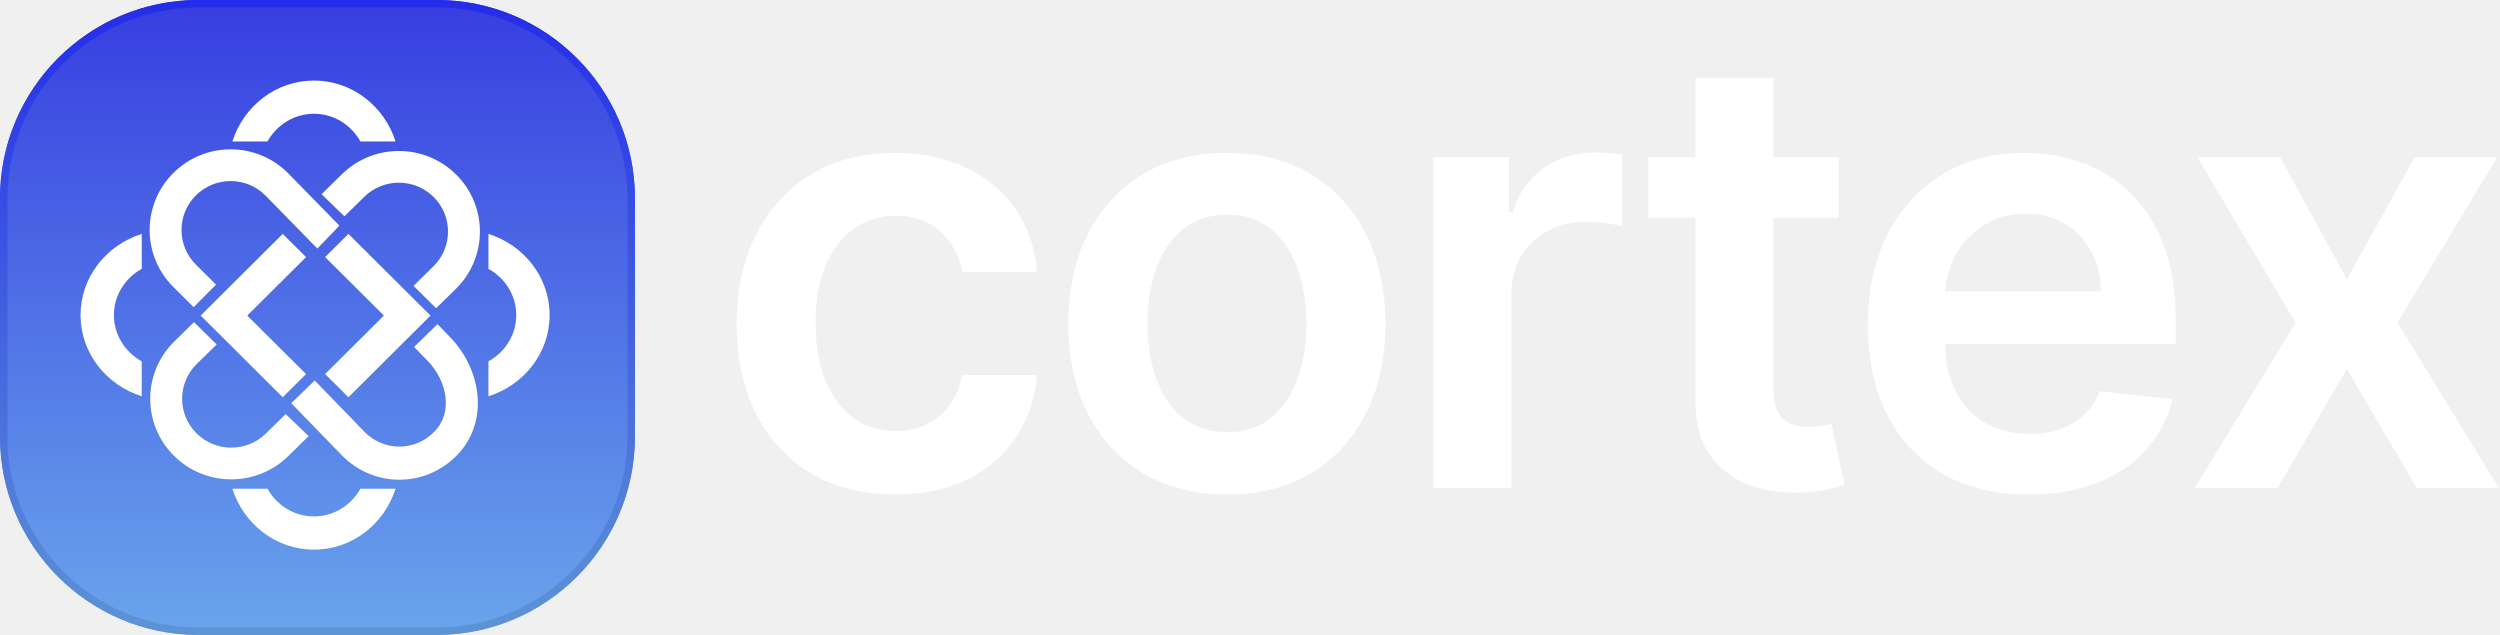
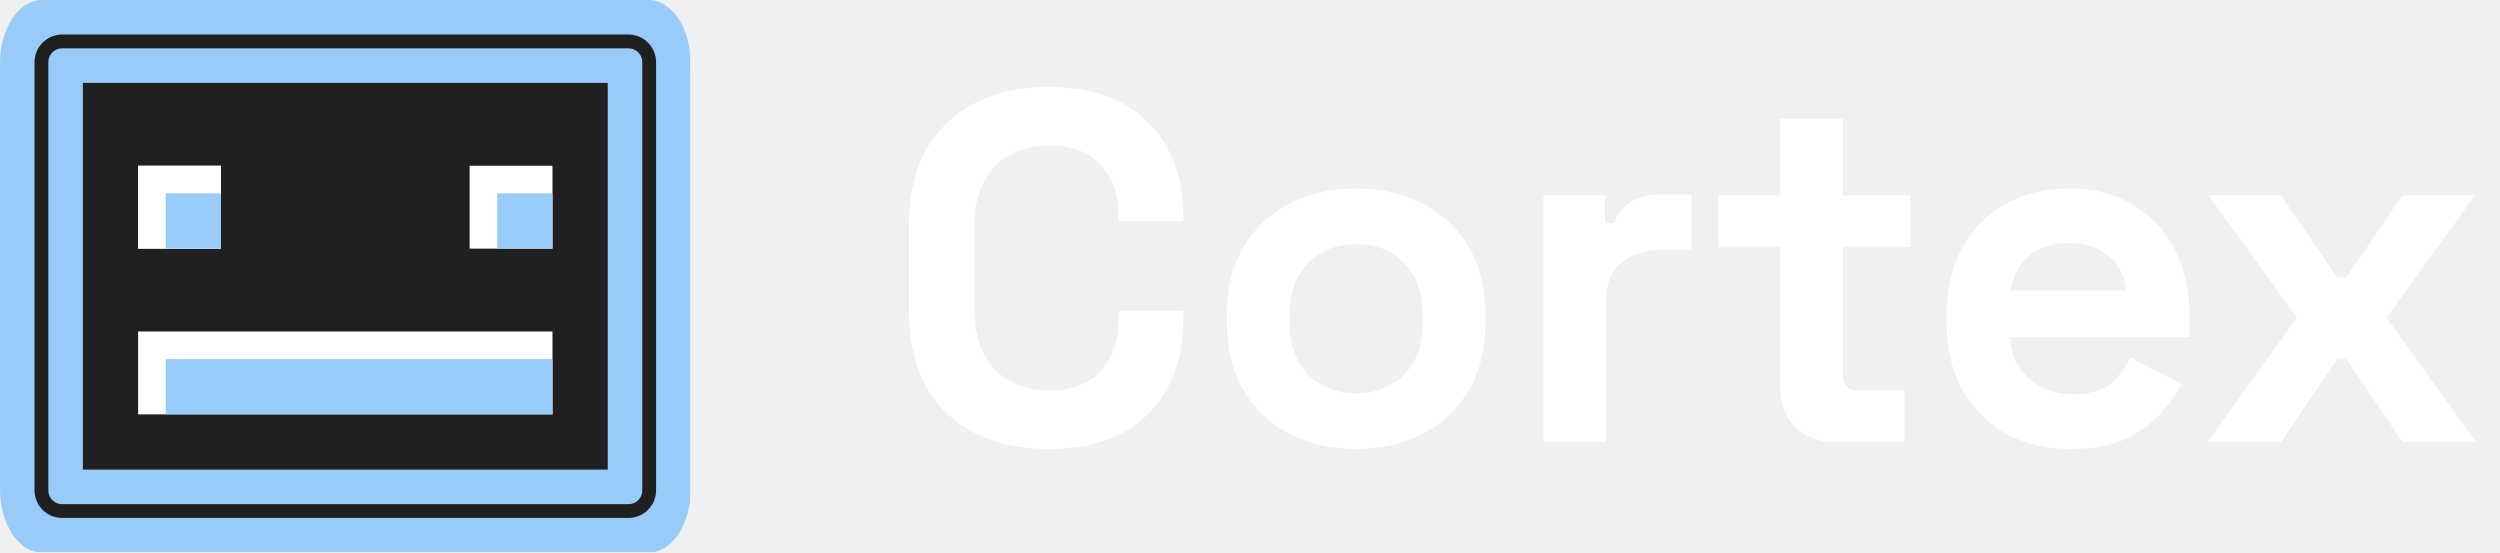
- <svg xmlns="http://www.w3.org/2000/svg" width="189" height="48" viewBox="0 0 189 48" fill="none">
-   <path d="M172.374 11.886L177.421 21.118L182.55 11.886H188.786L181.247 24.391L188.916 36.895H182.713L177.421 27.892L172.178 36.895H165.926L173.546 24.391L166.121 11.886H172.374Z" fill="white" />
-   <path d="M153.359 37.384C150.851 37.384 148.686 36.863 146.862 35.821C145.05 34.768 143.655 33.281 142.678 31.36C141.701 29.427 141.212 27.153 141.212 24.537C141.212 21.965 141.701 19.707 142.678 17.764C143.666 15.81 145.044 14.29 146.813 13.205C148.583 12.108 150.662 11.56 153.05 11.56C154.591 11.56 156.046 11.81 157.413 12.309C158.792 12.798 160.008 13.558 161.06 14.589C162.124 15.62 162.96 16.933 163.568 18.529C164.176 20.114 164.48 22.003 164.48 24.195V26.003H143.98V22.03H158.83C158.819 20.901 158.575 19.897 158.097 19.018C157.619 18.128 156.952 17.427 156.094 16.917C155.248 16.407 154.26 16.152 153.131 16.152C151.926 16.152 150.868 16.445 149.956 17.031C149.044 17.607 148.333 18.366 147.823 19.311C147.324 20.244 147.069 21.27 147.058 22.388V25.856C147.058 27.311 147.324 28.559 147.856 29.601C148.387 30.632 149.131 31.425 150.086 31.978C151.041 32.521 152.159 32.792 153.44 32.792C154.298 32.792 155.074 32.673 155.769 32.434C156.463 32.184 157.066 31.821 157.576 31.343C158.086 30.866 158.472 30.274 158.732 29.569L164.235 30.187C163.888 31.642 163.226 32.912 162.249 33.997C161.283 35.072 160.046 35.908 158.537 36.505C157.028 37.091 155.302 37.384 153.359 37.384Z" fill="white" />
-   <path d="M139.002 11.886V16.445H124.625V11.886H139.002ZM128.174 5.894H134.068V29.373C134.068 30.166 134.188 30.773 134.426 31.197C134.676 31.609 135.002 31.892 135.403 32.043C135.805 32.195 136.25 32.271 136.738 32.271C137.108 32.271 137.444 32.244 137.748 32.19C138.063 32.136 138.302 32.087 138.464 32.043L139.458 36.651C139.143 36.76 138.692 36.879 138.106 37.01C137.531 37.14 136.825 37.216 135.99 37.237C134.513 37.281 133.184 37.058 132 36.57C130.817 36.071 129.878 35.3 129.184 34.258C128.5 33.216 128.163 31.913 128.174 30.35V5.894Z" fill="white" />
-   <path d="M108.366 36.895V11.886H114.081V16.054H114.342C114.798 14.611 115.579 13.498 116.686 12.716C117.804 11.924 119.08 11.528 120.513 11.528C120.838 11.528 121.202 11.544 121.604 11.577C122.016 11.598 122.358 11.636 122.629 11.691V17.113C122.38 17.026 121.984 16.95 121.441 16.885C120.909 16.809 120.393 16.771 119.894 16.771C118.819 16.771 117.853 17.004 116.996 17.471C116.149 17.927 115.482 18.562 114.993 19.376C114.505 20.19 114.26 21.129 114.26 22.193V36.895H108.366Z" fill="white" />
-   <path d="M92.757 37.384C90.314 37.384 88.198 36.847 86.407 35.772C84.616 34.697 83.226 33.194 82.238 31.262C81.261 29.33 80.773 27.072 80.773 24.488C80.773 21.905 81.261 19.642 82.238 17.699C83.226 15.756 84.616 14.247 86.407 13.172C88.198 12.098 90.314 11.56 92.757 11.56C95.199 11.56 97.316 12.098 99.107 13.172C100.898 14.247 102.282 15.756 103.259 17.699C104.246 19.642 104.74 21.905 104.74 24.488C104.74 27.072 104.246 29.33 103.259 31.262C102.282 33.194 100.898 34.697 99.107 35.772C97.316 36.847 95.199 37.384 92.757 37.384ZM92.789 32.662C94.114 32.662 95.221 32.298 96.111 31.571C97.001 30.833 97.663 29.845 98.097 28.608C98.542 27.37 98.765 25.992 98.765 24.472C98.765 22.942 98.542 21.558 98.097 20.32C97.663 19.072 97.001 18.079 96.111 17.341C95.221 16.602 94.114 16.233 92.789 16.233C91.432 16.233 90.303 16.602 89.403 17.341C88.512 18.079 87.845 19.072 87.4 20.32C86.966 21.558 86.749 22.942 86.749 24.472C86.749 25.992 86.966 27.37 87.4 28.608C87.845 29.845 88.512 30.833 89.403 31.571C90.303 32.298 91.432 32.662 92.789 32.662Z" fill="white" />
-   <path d="M67.668 37.384C65.172 37.384 63.028 36.836 61.237 35.739C59.457 34.643 58.084 33.129 57.117 31.197C56.162 29.254 55.685 27.018 55.685 24.488C55.685 21.948 56.173 19.707 57.15 17.764C58.127 15.81 59.505 14.29 61.286 13.205C63.077 12.108 65.193 11.56 67.636 11.56C69.666 11.56 71.462 11.935 73.025 12.684C74.599 13.422 75.853 14.47 76.786 15.826C77.72 17.172 78.252 18.746 78.382 20.548H72.748C72.52 19.343 71.978 18.339 71.12 17.536C70.273 16.722 69.139 16.315 67.717 16.315C66.512 16.315 65.454 16.64 64.542 17.292C63.63 17.932 62.919 18.855 62.409 20.06C61.91 21.265 61.66 22.708 61.66 24.391C61.66 26.095 61.91 27.56 62.409 28.787C62.908 30.003 63.609 30.942 64.51 31.604C65.421 32.255 66.49 32.581 67.717 32.581C68.585 32.581 69.362 32.418 70.046 32.092C70.74 31.756 71.321 31.273 71.788 30.643C72.254 30.014 72.575 29.248 72.748 28.347H78.382C78.241 30.117 77.72 31.685 76.819 33.053C75.918 34.41 74.691 35.474 73.139 36.244C71.587 37.004 69.763 37.384 67.668 37.384Z" fill="white" />
-   <path d="M0 15C0 6.716 6.716 0 15 0H33C41.284 0 48 6.716 48 15V33C48 41.284 41.284 48 33 48H15C6.716 48 0 41.284 0 33V15Z" fill="url(#paint0_linear_12_974)" />
-   <path fill-rule="evenodd" clip-rule="evenodd" d="M33 0.562H15C7.026 0.562 0.562 7.026 0.562 15V33C0.562 40.974 7.026 47.438 15 47.438H33C40.974 47.438 47.438 40.974 47.438 33V15C47.438 7.026 40.974 0.562 33 0.562ZM15 0C6.716 0 0 6.716 0 15V33C0 41.284 6.716 48 15 48H33C41.284 48 48 41.284 48 33V15C48 6.716 41.284 0 33 0H15Z" fill="url(#paint1_linear_12_974)" />
-   <path fill-rule="evenodd" clip-rule="evenodd" d="M25.658 17.058L21.764 13.076C19.374 10.694 15.498 10.694 13.107 13.076C10.716 15.457 10.716 19.318 13.107 21.699L14.638 23.224L16.333 21.519L14.81 20.003C13.36 18.558 13.36 16.216 14.81 14.772C16.26 13.328 18.611 13.328 20.061 14.772L23.991 18.791L25.658 17.058Z" fill="white" />
-   <path fill-rule="evenodd" clip-rule="evenodd" d="M22.022 30.485L25.825 34.404C28.236 36.888 32.146 36.888 34.558 34.404C36.97 31.919 36.441 27.977 34.029 25.492L33.072 24.503L31.306 26.226L32.311 27.262C33.774 28.769 34.303 31.127 32.84 32.634C31.377 34.141 29.005 34.141 27.543 32.634L23.792 28.765L22.022 30.485Z" fill="white" />
-   <path fill-rule="evenodd" clip-rule="evenodd" d="M32.973 23.3L34.457 21.845C36.866 19.482 36.893 15.625 34.517 13.229C32.141 10.834 28.262 10.807 25.852 13.17L24.309 14.683L26.039 16.353L27.545 14.876C29.006 13.443 31.359 13.46 32.801 14.913C34.242 16.366 34.226 18.705 32.764 20.138L31.261 21.612L32.973 23.3Z" fill="white" />
-   <path fill-rule="evenodd" clip-rule="evenodd" d="M14.666 24.355L13.182 25.81C10.772 28.173 10.745 32.03 13.122 34.426C15.498 36.821 19.377 36.848 21.787 34.485L23.33 32.972L21.6 31.302L20.094 32.779C18.632 34.212 16.279 34.196 14.838 32.742C13.397 31.289 13.413 28.95 14.874 27.517L16.378 26.043L14.666 24.355Z" fill="white" />
-   <path fill-rule="evenodd" clip-rule="evenodd" d="M21.373 17.683L16.932 22.104L15.169 23.857L16.932 25.611L21.373 30.032L23.136 28.278L18.694 23.857L23.136 19.437L21.373 17.683Z" fill="white" />
-   <path fill-rule="evenodd" clip-rule="evenodd" d="M26.341 17.683L30.783 22.104L32.545 23.857L30.783 25.611L26.341 30.032L24.579 28.278L29.021 23.857L24.579 19.437L26.341 17.683Z" fill="white" />
-   <path d="M6.089 23.821C6.089 20.958 8.029 18.531 10.715 17.683L10.715 20.324C9.458 21.022 8.612 22.327 8.612 23.821C8.612 25.315 9.458 26.62 10.715 27.318L10.715 29.959C8.029 29.111 6.089 26.683 6.089 23.821Z" fill="white" />
-   <path d="M41.552 23.821C41.552 20.958 39.613 18.531 36.927 17.683L36.927 20.324C38.184 21.022 39.029 22.327 39.029 23.821C39.029 25.315 38.184 26.62 36.927 27.318L36.927 29.959C39.613 29.111 41.552 26.683 41.552 23.821Z" fill="white" />
-   <path d="M23.735 6.09C26.612 6.09 29.051 8.02 29.903 10.693L27.249 10.693C26.548 9.442 25.237 8.6 23.735 8.6C22.234 8.6 20.923 9.442 20.221 10.693L17.568 10.693C18.42 8.02 20.859 6.09 23.735 6.09Z" fill="white" />
-   <path d="M23.735 41.552C26.612 41.552 29.051 39.622 29.903 36.949L27.249 36.949C26.548 38.2 25.237 39.041 23.735 39.041C22.234 39.041 20.923 38.2 20.221 36.949L17.568 36.949C18.42 39.622 20.859 41.552 23.735 41.552Z" fill="white" />
+ <svg xmlns="http://www.w3.org/2000/svg" width="181" height="40" viewBox="0 0 181 40" fill="none">
+   <g clip-path="url(#clip0_35_8566)">
+     <mask id="mask0_35_8566" style="mask-type:luminance" maskUnits="userSpaceOnUse" x="0" y="0" width="50" height="40">
+       <path d="M50 0H0V40H50V0Z" fill="white" />
+     </mask>
+     <g mask="url(#mask0_35_8566)">
+       <path d="M50 35.429C50 37.953 48.636 40 46.954 40H3.046C1.364 40 0 37.953 0 35.429V4.572C0 2.046 1.364 0 3.046 0H46.954C48.636 0 50 2.046 50 4.572V35.429Z" fill="#98CBF9" />
+       <path d="M47.033 1.041H4.267C2.628 1.041 1.301 3.034 1.301 5.494V35.547C1.301 38.006 2.628 39.999 4.267 39.999H46.954C48.636 39.999 50 37.952 50 35.428V5.494C50 3.034 48.672 1.041 47.033 1.041Z" fill="#98CBF9" />
+       <path d="M3 4.5C3 3.672 3.672 3 4.5 3H45.5C46.328 3 47 3.672 47 4.5V35.5C47 36.328 46.328 37 45.5 37H4.5C3.672 37 3 36.328 3 35.5V4.5Z" stroke="#202020" stroke-miterlimit="10" />
+       <path d="M6 6H44V34H6V6Z" fill="#202020" />
+       <path d="M16 18H10V12H16V18Z" fill="white" />
+       <path d="M12 18H16V14H12V18Z" fill="#98CBF9" />
+       <path d="M16 18H10V12H16V18Z" fill="white" />
+       <path d="M12 18H16V14H12V18Z" fill="#98CBF9" />
+       <path d="M40 18H34V12H40V18Z" fill="white" />
+       <path d="M36 18H40V14H36V18Z" fill="#98CBF9" />
+       <path d="M40 30H10V24H40V30Z" fill="white" />
+       <path d="M40 30H12V26H40V30Z" fill="#98CBF9" />
+     </g>
+   </g>
+   <path d="M75.952 32.504C72.832 32.504 70.36 31.64 68.536 29.912C66.712 28.16 65.8 25.664 65.8 22.424V16.376C65.8 13.136 66.712 10.652 68.536 8.924C70.36 7.172 72.832 6.296 75.952 6.296C79.048 6.296 81.436 7.148 83.116 8.852C84.82 10.532 85.672 12.848 85.672 15.8V16.016H80.992V15.656C80.992 14.168 80.572 12.944 79.732 11.984C78.916 11.024 77.656 10.544 75.952 10.544C74.272 10.544 72.952 11.06 71.992 12.092C71.032 13.124 70.552 14.528 70.552 16.304V22.496C70.552 24.248 71.032 25.652 71.992 26.708C72.952 27.74 74.272 28.256 75.952 28.256C77.656 28.256 78.916 27.776 79.732 26.816C80.572 25.832 80.992 24.608 80.992 23.144V22.496H85.672V23C85.672 25.952 84.82 28.28 83.116 29.984C81.436 31.664 79.048 32.504 75.952 32.504ZM98.184 32.504C96.408 32.504 94.812 32.144 93.396 31.424C91.98 30.704 90.864 29.66 90.048 28.292C89.232 26.924 88.824 25.28 88.824 23.36V22.784C88.824 20.864 89.232 19.22 90.048 17.852C90.864 16.484 91.98 15.44 93.396 14.72C94.812 14 96.408 13.64 98.184 13.64C99.96 13.64 101.556 14 102.972 14.72C104.388 15.44 105.504 16.484 106.32 17.852C107.136 19.22 107.544 20.864 107.544 22.784V23.36C107.544 25.28 107.136 26.924 106.32 28.292C105.504 29.66 104.388 30.704 102.972 31.424C101.556 32.144 99.96 32.504 98.184 32.504ZM98.184 28.472C99.576 28.472 100.728 28.028 101.64 27.14C102.552 26.228 103.008 24.932 103.008 23.252V22.892C103.008 21.212 102.552 19.928 101.64 19.04C100.752 18.128 99.6 17.672 98.184 17.672C96.792 17.672 95.64 18.128 94.728 19.04C93.816 19.928 93.36 21.212 93.36 22.892V23.252C93.36 24.932 93.816 26.228 94.728 27.14C95.64 28.028 96.792 28.472 98.184 28.472ZM111.731 32V14.144H116.195V16.16H116.843C117.107 15.44 117.539 14.912 118.139 14.576C118.763 14.24 119.483 14.072 120.299 14.072H122.459V18.104H120.227C119.075 18.104 118.127 18.416 117.383 19.04C116.639 19.64 116.267 20.576 116.267 21.848V32H111.731ZM132.844 32C131.668 32 130.708 31.64 129.964 30.92C129.244 30.176 128.884 29.192 128.884 27.968V17.888H124.42V14.144H128.884V8.6H133.42V14.144H138.316V17.888H133.42V27.176C133.42 27.896 133.756 28.256 134.428 28.256H137.884V32H132.844ZM149.926 32.504C148.15 32.504 146.578 32.132 145.21 31.388C143.866 30.62 142.81 29.552 142.042 28.184C141.298 26.792 140.926 25.16 140.926 23.288V22.856C140.926 20.984 141.298 19.364 142.042 17.996C142.786 16.604 143.83 15.536 145.174 14.792C146.518 14.024 148.078 13.64 149.854 13.64C151.606 13.64 153.13 14.036 154.426 14.828C155.722 15.596 156.73 16.676 157.45 18.068C158.17 19.436 158.53 21.032 158.53 22.856V24.404H145.534C145.582 25.628 146.038 26.624 146.902 27.392C147.766 28.16 148.822 28.544 150.07 28.544C151.342 28.544 152.278 28.268 152.878 27.716C153.478 27.164 153.934 26.552 154.246 25.88L157.954 27.824C157.618 28.448 157.126 29.132 156.478 29.876C155.854 30.596 155.014 31.22 153.958 31.748C152.902 32.252 151.558 32.504 149.926 32.504ZM145.57 21.02H153.922C153.826 19.988 153.406 19.16 152.662 18.536C151.942 17.912 150.994 17.6 149.818 17.6C148.594 17.6 147.622 17.912 146.902 18.536C146.182 19.16 145.738 19.988 145.57 21.02ZM159.823 32L166.303 23L159.895 14.144H165.151L169.219 20.084H169.867L173.935 14.144H179.191L172.783 23L179.263 32H173.935L169.867 25.988H169.219L165.151 32H159.823Z" fill="white" />
  <defs>
-     <linearGradient id="paint0_linear_12_974" x1="24" y1="0" x2="24" y2="48" gradientUnits="userSpaceOnUse">
-       <stop stop-color="#373EE0" />
-       <stop offset="1" stop-color="#69A5EC" />
-     </linearGradient>
-     <linearGradient id="paint1_linear_12_974" x1="24" y1="0" x2="24" y2="48" gradientUnits="userSpaceOnUse">
-       <stop stop-color="#242CEA" />
-       <stop offset="1" stop-color="#5E94D4" />
-     </linearGradient>
+     <clipPath id="clip0_35_8566">
+       <rect width="50" height="40" fill="white" />
+     </clipPath>
  </defs>
</svg>
